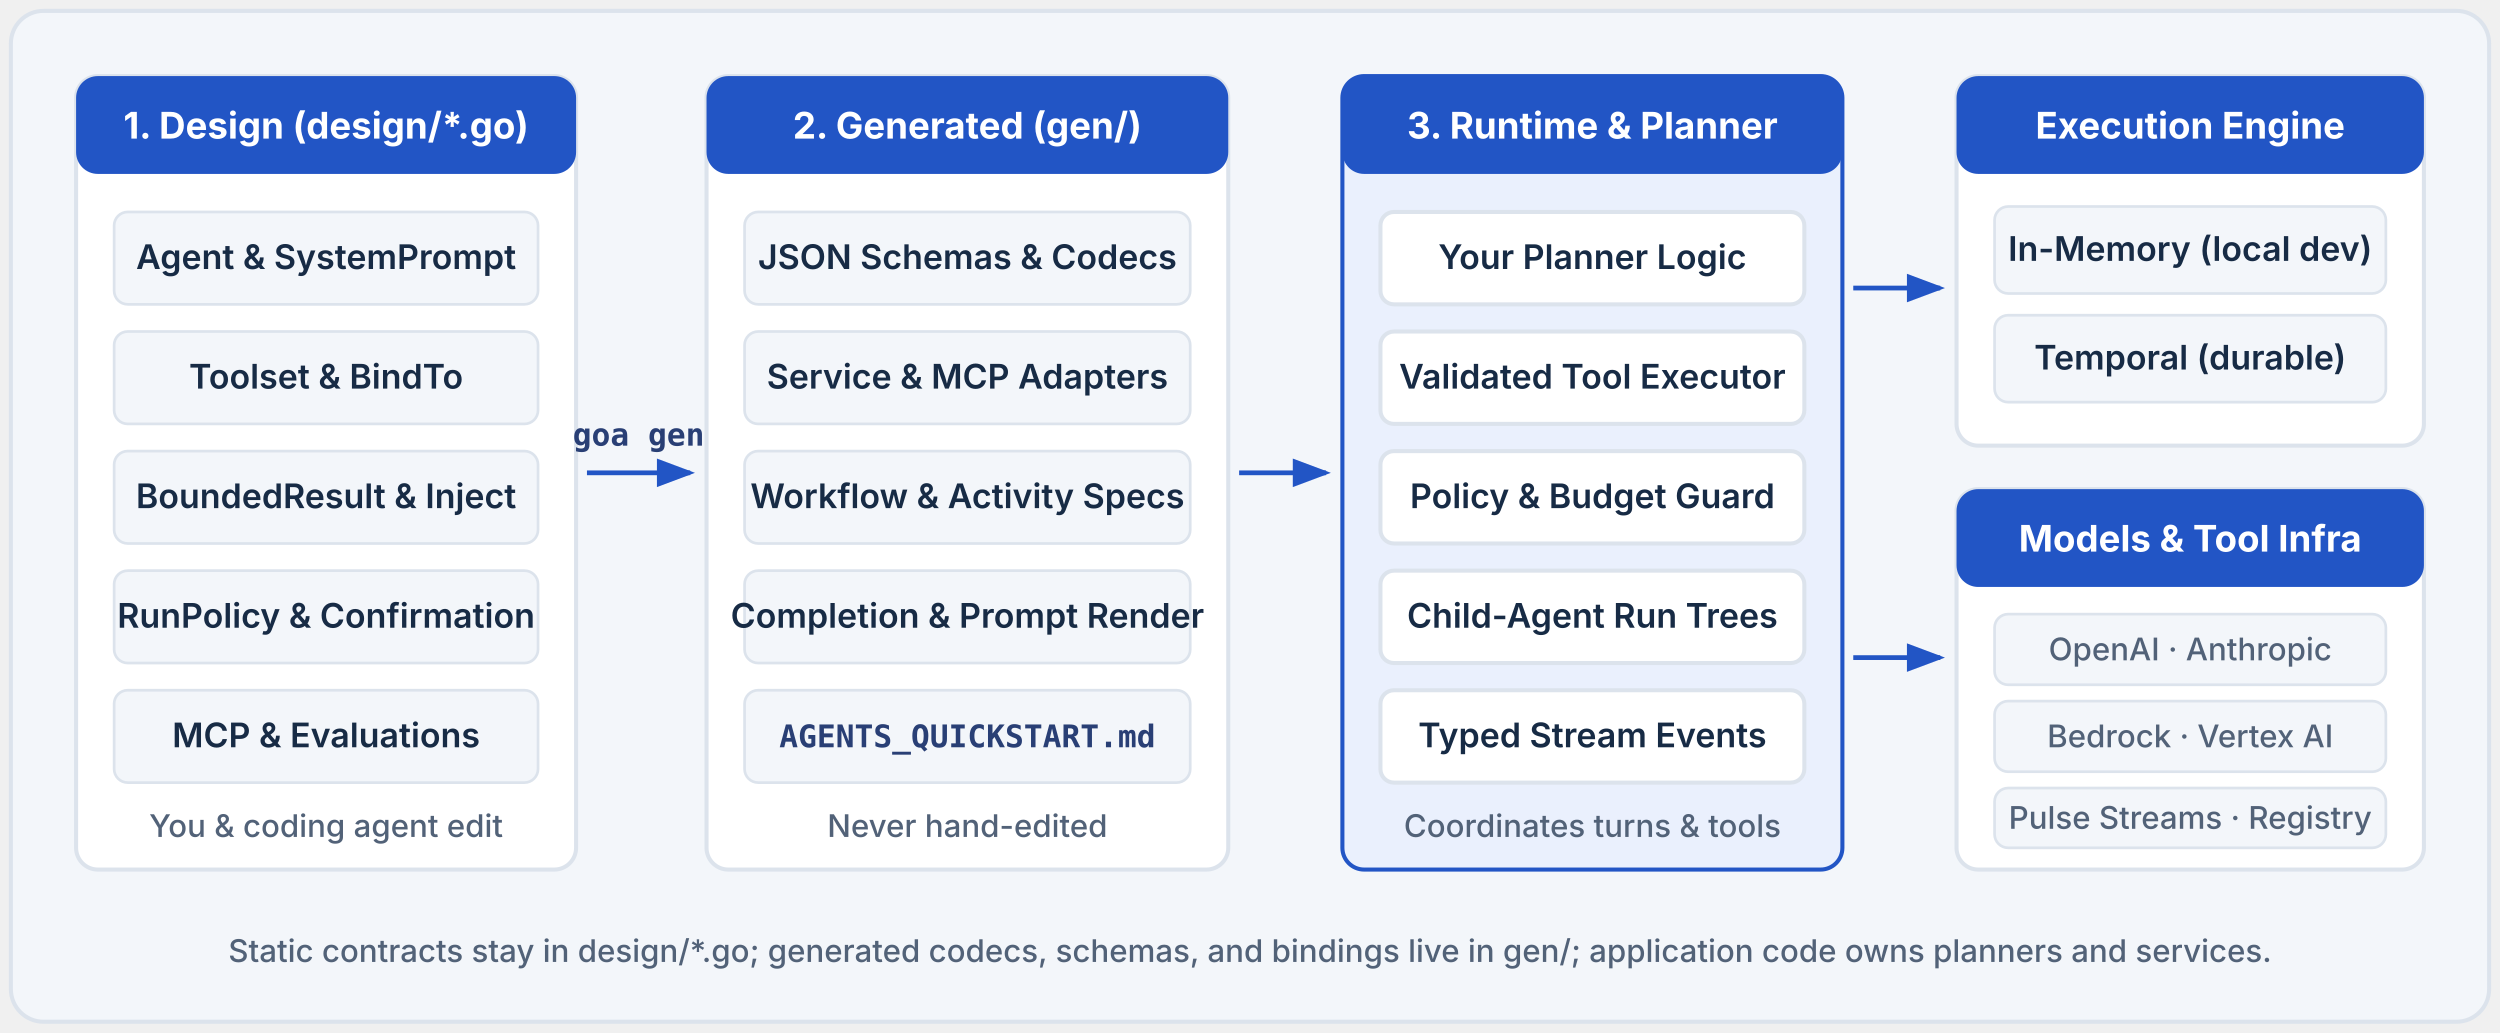
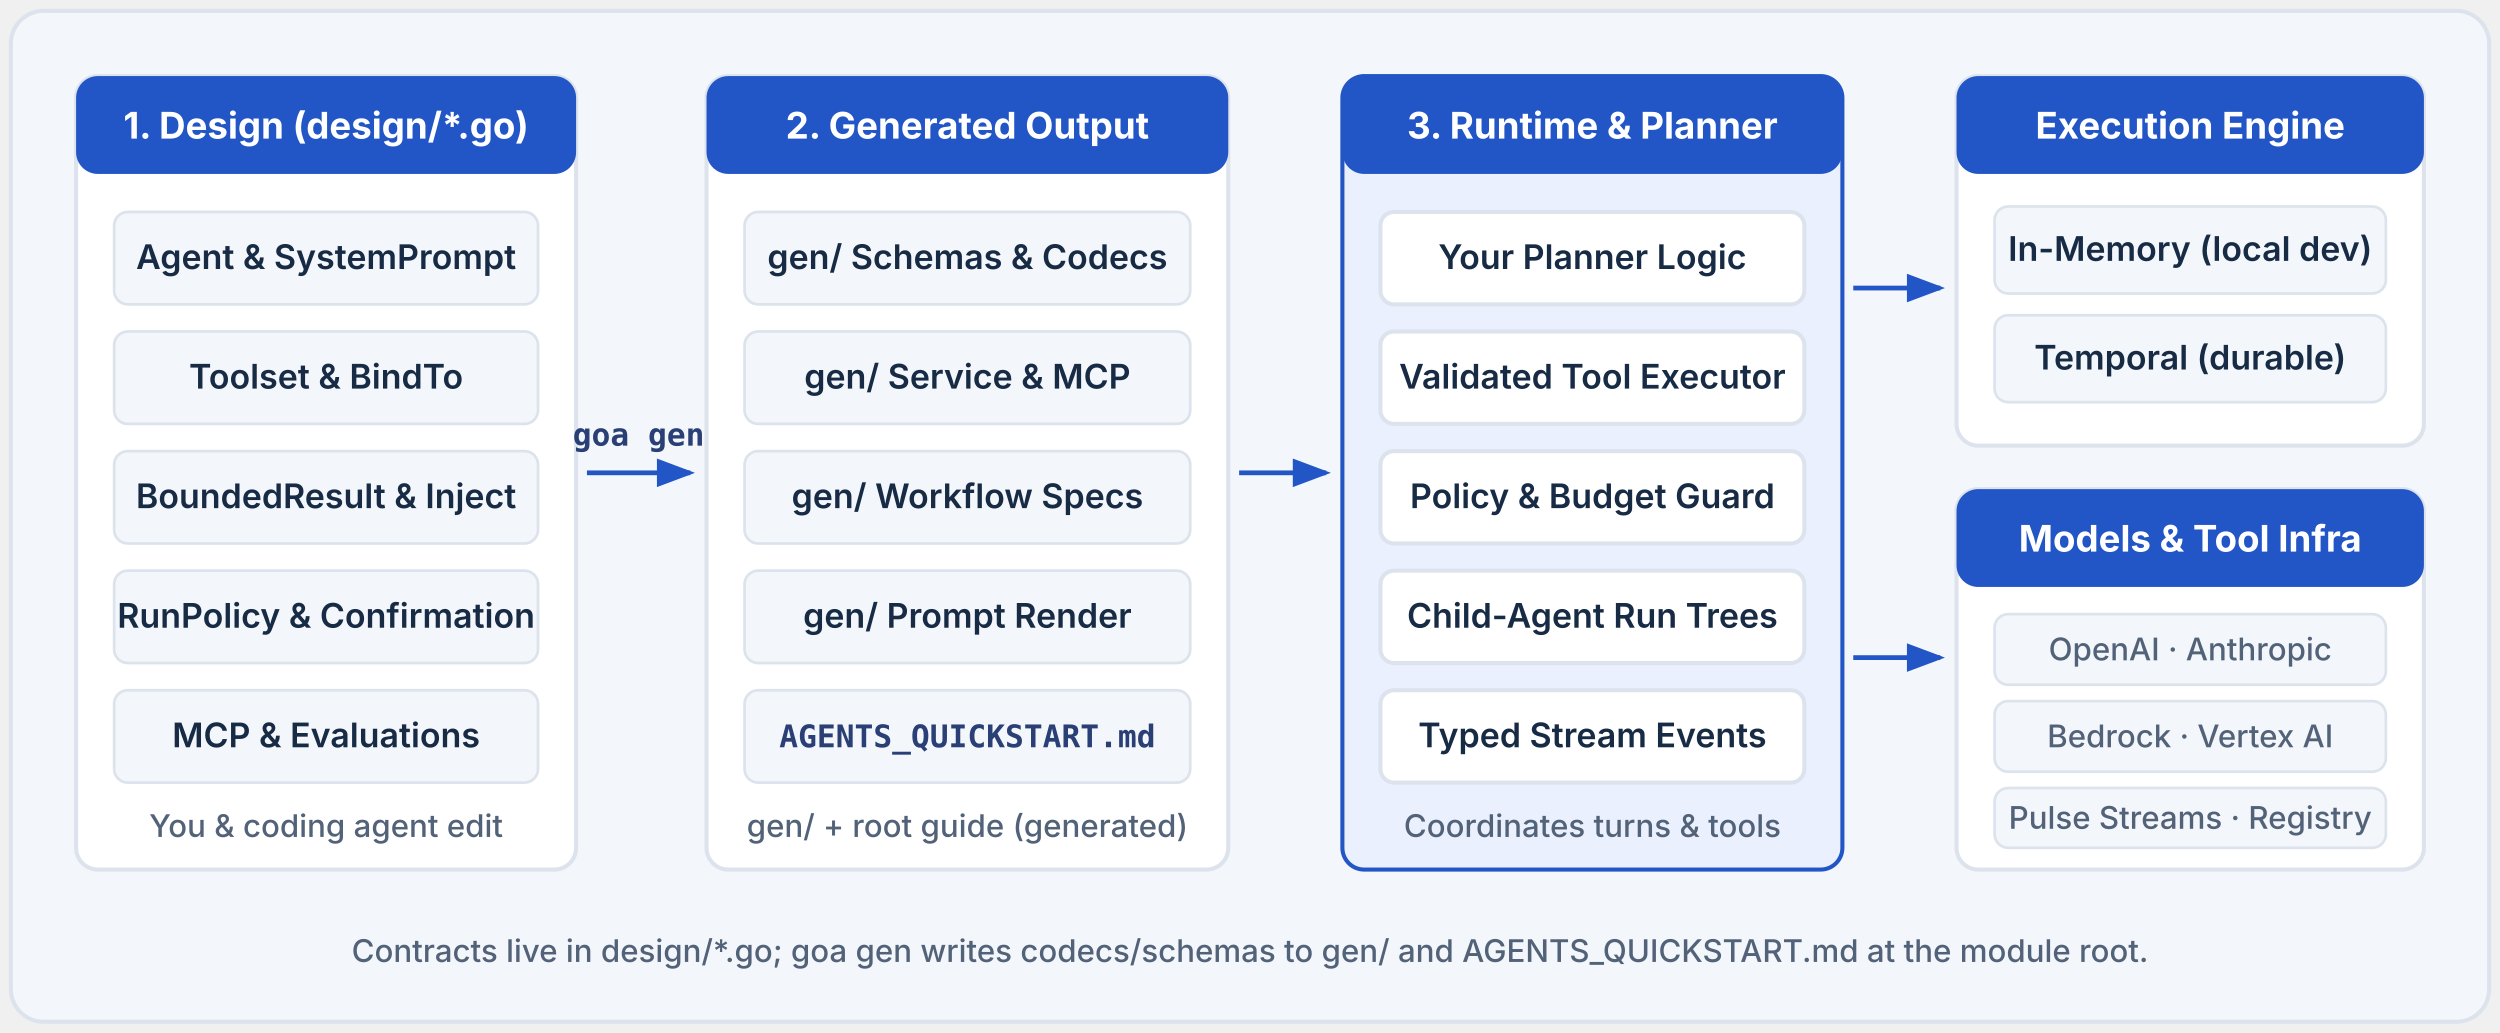
<svg xmlns="http://www.w3.org/2000/svg" viewBox="0 0 920 380" role="img" aria-label="Goa-AI architecture: Design DSL compiles into generated typed packages, executed by the Runtime over In-Memory or Temporal engines and model/tool adapters">
  <style>
    .bg { fill: #f3f6fa; stroke: #dce3ec; stroke-width: 1.5; }
    .panel { fill: #ffffff; stroke: #dce3ec; stroke-width: 1.5; }
    .panel-accent { fill: #eaf0fd; stroke: #2255c5; stroke-width: 1.5; }
    .head { fill: #2255c5; }
    .head-ink { fill: #ffffff; font: 700 13.5px -apple-system, BlinkMacSystemFont, "Segoe UI", sans-serif; }
    .chip { fill: #f3f6fa; stroke: #dce3ec; stroke-width: 1; }
    .ink { fill: #172b45; font: 600 12.5px -apple-system, BlinkMacSystemFont, "Segoe UI", sans-serif; }
    .muted { fill: #526278; font: 500 11.5px -apple-system, BlinkMacSystemFont, "Segoe UI", sans-serif; }
    .mono { fill: #293f75; font: 600 11.5px "SFMono-Regular", Consolas, monospace; }
    .wire { stroke: #2255c5; stroke-width: 1.75; fill: none; }
    .arrow { fill: #2255c5; }
    @media (prefers-color-scheme: dark) {
      .bg { fill: #192a40; stroke: #35475e; }
      .panel { fill: #1b2d43; stroke: #35475e; }
      .panel-accent { fill: #293f60; stroke: #a9c5ff; }
      .head { fill: #293f60; }
      .head-ink { fill: #edf2f9; }
      .chip { fill: #142133; stroke: #35475e; }
      .ink { fill: #edf2f9; }
      .muted { fill: #b0bfd1; }
      .mono { fill: #c2d5ff; }
      .wire { stroke: #a9c5ff; }
      .arrow { fill: #a9c5ff; }
    }
  </style>
  <defs>
    <marker id="arr" markerWidth="8" markerHeight="6" refX="7" refY="3" orient="auto">
      <polygon points="0 0, 8 3, 0 6" class="arrow" />
    </marker>
  </defs>
  <rect x="4" y="4" width="912" height="372" rx="12" class="bg" />
  <rect x="28" y="28" width="184" height="292" rx="8" class="panel" />
  <rect x="28" y="28" width="184" height="36" rx="8" class="head" />
  <text x="120" y="51" text-anchor="middle" class="head-ink">1. Design (design/*.go)</text>
  <rect x="42" y="78" width="156" height="34" rx="5" class="chip" />
  <text x="120" y="99" text-anchor="middle" class="ink">Agent &amp; SystemPrompt</text>
  <rect x="42" y="122" width="156" height="34" rx="5" class="chip" />
  <text x="120" y="143" text-anchor="middle" class="ink">Toolset &amp; BindTo</text>
  <rect x="42" y="166" width="156" height="34" rx="5" class="chip" />
  <text x="120" y="187" text-anchor="middle" class="ink">BoundedResult &amp; Inject</text>
  <rect x="42" y="210" width="156" height="34" rx="5" class="chip" />
  <text x="120" y="231" text-anchor="middle" class="ink">RunPolicy &amp; Confirmation</text>
  <rect x="42" y="254" width="156" height="34" rx="5" class="chip" />
  <text x="120" y="275" text-anchor="middle" class="ink">MCP &amp; Evaluations</text>
  <text x="120" y="308" text-anchor="middle" class="muted">You &amp; coding agent edit</text>
  <line x1="216" y1="174" x2="254" y2="174" class="wire" marker-end="url(#arr)" />
  <text x="235" y="164" text-anchor="middle" class="mono">goa gen</text>
  <rect x="260" y="28" width="192" height="292" rx="8" class="panel" />
  <rect x="260" y="28" width="192" height="36" rx="8" class="head" />
-   <text x="356" y="51" text-anchor="middle" class="head-ink">2. Generated (gen/)</text>
+   <text x="356" y="51" text-anchor="middle" class="head-ink">2. Generated Output</text>
  <rect x="274" y="78" width="164" height="34" rx="5" class="chip" />
-   <text x="356" y="99" text-anchor="middle" class="ink">JSON Schemas &amp; Codecs</text>
+   <text x="356" y="99" text-anchor="middle" class="ink">gen/ Schemas &amp; Codecs</text>
  <rect x="274" y="122" width="164" height="34" rx="5" class="chip" />
-   <text x="356" y="143" text-anchor="middle" class="ink">Service &amp; MCP Adapters</text>
+   <text x="356" y="143" text-anchor="middle" class="ink">gen/ Service &amp; MCP</text>
  <rect x="274" y="166" width="164" height="34" rx="5" class="chip" />
-   <text x="356" y="187" text-anchor="middle" class="ink">Workflow &amp; Activity Specs</text>
+   <text x="356" y="187" text-anchor="middle" class="ink">gen/ Workflow Specs</text>
  <rect x="274" y="210" width="164" height="34" rx="5" class="chip" />
-   <text x="356" y="231" text-anchor="middle" class="ink">Completion &amp; Prompt Render</text>
+   <text x="356" y="231" text-anchor="middle" class="ink">gen/ Prompt Render</text>
  <rect x="274" y="254" width="164" height="34" rx="5" class="chip" />
  <text x="356" y="275" text-anchor="middle" class="mono">AGENTS_QUICKSTART.md</text>
-   <text x="356" y="308" text-anchor="middle" class="muted">Never hand-edited</text>
+   <text x="356" y="308" text-anchor="middle" class="muted">gen/ + root guide (generated)</text>
  <line x1="456" y1="174" x2="488" y2="174" class="wire" marker-end="url(#arr)" />
  <rect x="494" y="28" width="184" height="292" rx="8" class="panel-accent" />
  <rect x="494" y="28" width="184" height="36" rx="8" class="head" />
  <text x="586" y="51" text-anchor="middle" class="head-ink">3. Runtime &amp; Planner</text>
  <rect x="508" y="78" width="156" height="34" rx="5" class="panel" />
  <text x="586" y="99" text-anchor="middle" class="ink">Your Planner Logic</text>
  <rect x="508" y="122" width="156" height="34" rx="5" class="panel" />
  <text x="586" y="143" text-anchor="middle" class="ink">Validated Tool Executor</text>
  <rect x="508" y="166" width="156" height="34" rx="5" class="panel" />
  <text x="586" y="187" text-anchor="middle" class="ink">Policy &amp; Budget Guard</text>
  <rect x="508" y="210" width="156" height="34" rx="5" class="panel" />
  <text x="586" y="231" text-anchor="middle" class="ink">Child-Agent Run Trees</text>
  <rect x="508" y="254" width="156" height="34" rx="5" class="panel" />
  <text x="586" y="275" text-anchor="middle" class="ink">Typed Stream Events</text>
  <text x="586" y="308" text-anchor="middle" class="muted">Coordinates turns &amp; tools</text>
  <line x1="682" y1="106" x2="714" y2="106" class="wire" marker-end="url(#arr)" />
  <line x1="682" y1="242" x2="714" y2="242" class="wire" marker-end="url(#arr)" />
  <rect x="720" y="28" width="172" height="136" rx="8" class="panel" />
  <rect x="720" y="28" width="172" height="36" rx="8" class="head" />
  <text x="806" y="51" text-anchor="middle" class="head-ink">Execution Engine</text>
  <rect x="734" y="76" width="144" height="32" rx="5" class="chip" />
  <text x="806" y="96" text-anchor="middle" class="ink">In-Memory (local dev)</text>
  <rect x="734" y="116" width="144" height="32" rx="5" class="chip" />
  <text x="806" y="136" text-anchor="middle" class="ink">Temporal (durable)</text>
  <rect x="720" y="180" width="172" height="140" rx="8" class="panel" />
  <rect x="720" y="180" width="172" height="36" rx="8" class="head" />
  <text x="806" y="203" text-anchor="middle" class="head-ink">Models &amp; Tool Infra</text>
  <rect x="734" y="226" width="144" height="26" rx="5" class="chip" />
  <text x="806" y="243" text-anchor="middle" class="muted">OpenAI · Anthropic</text>
  <rect x="734" y="258" width="144" height="26" rx="5" class="chip" />
  <text x="806" y="275" text-anchor="middle" class="muted">Bedrock · Vertex AI</text>
  <rect x="734" y="290" width="144" height="22" rx="5" class="chip" />
  <text x="806" y="305" text-anchor="middle" class="muted">Pulse Streams · Registry</text>
-   <text x="460" y="354" text-anchor="middle" class="muted">Static contracts stay in design/*.go; generated codecs, schemas, and bindings live in gen/; application code owns planners and services.</text>
+   <text x="460" y="354" text-anchor="middle" class="muted">Contracts live in design/*.go; goa gen writes codecs/schemas to gen/ and AGENTS_QUICKSTART.md at the module root.</text>
</svg>
